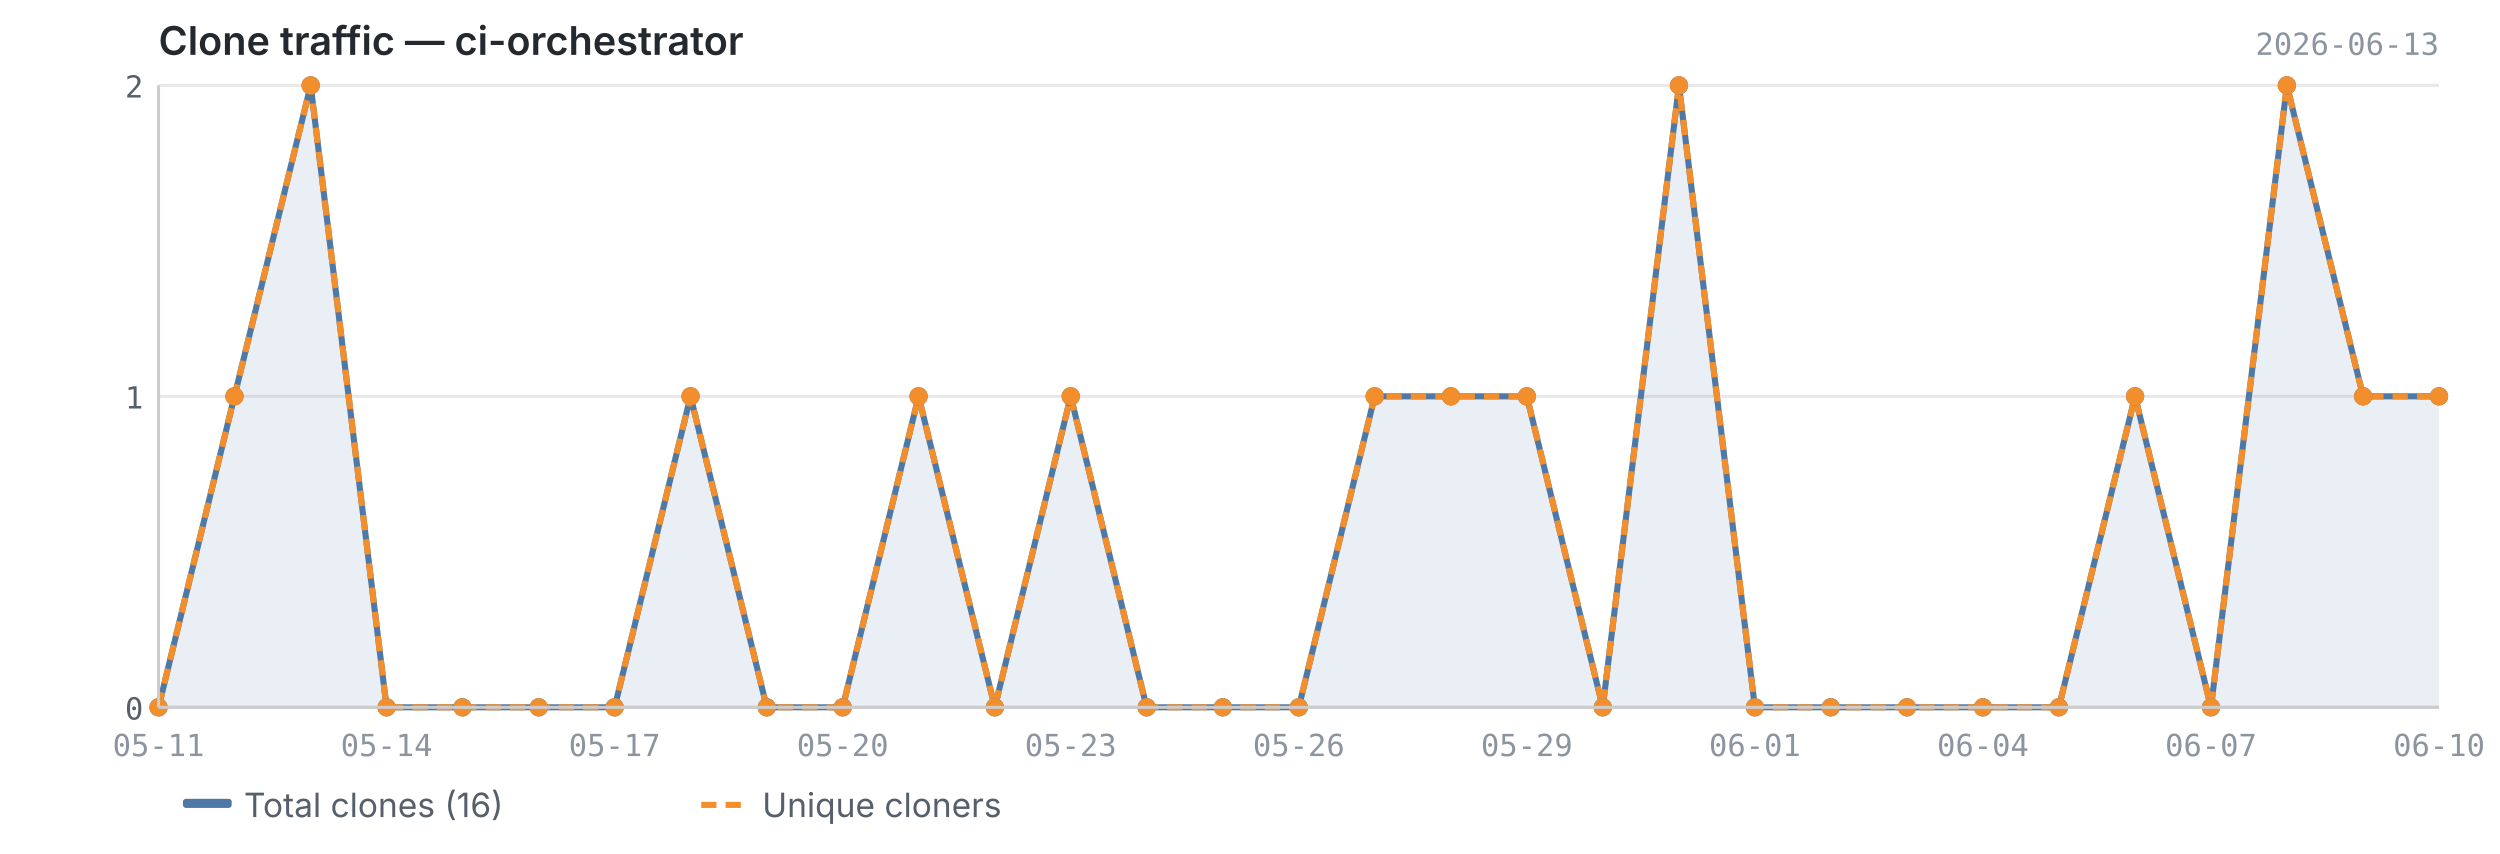
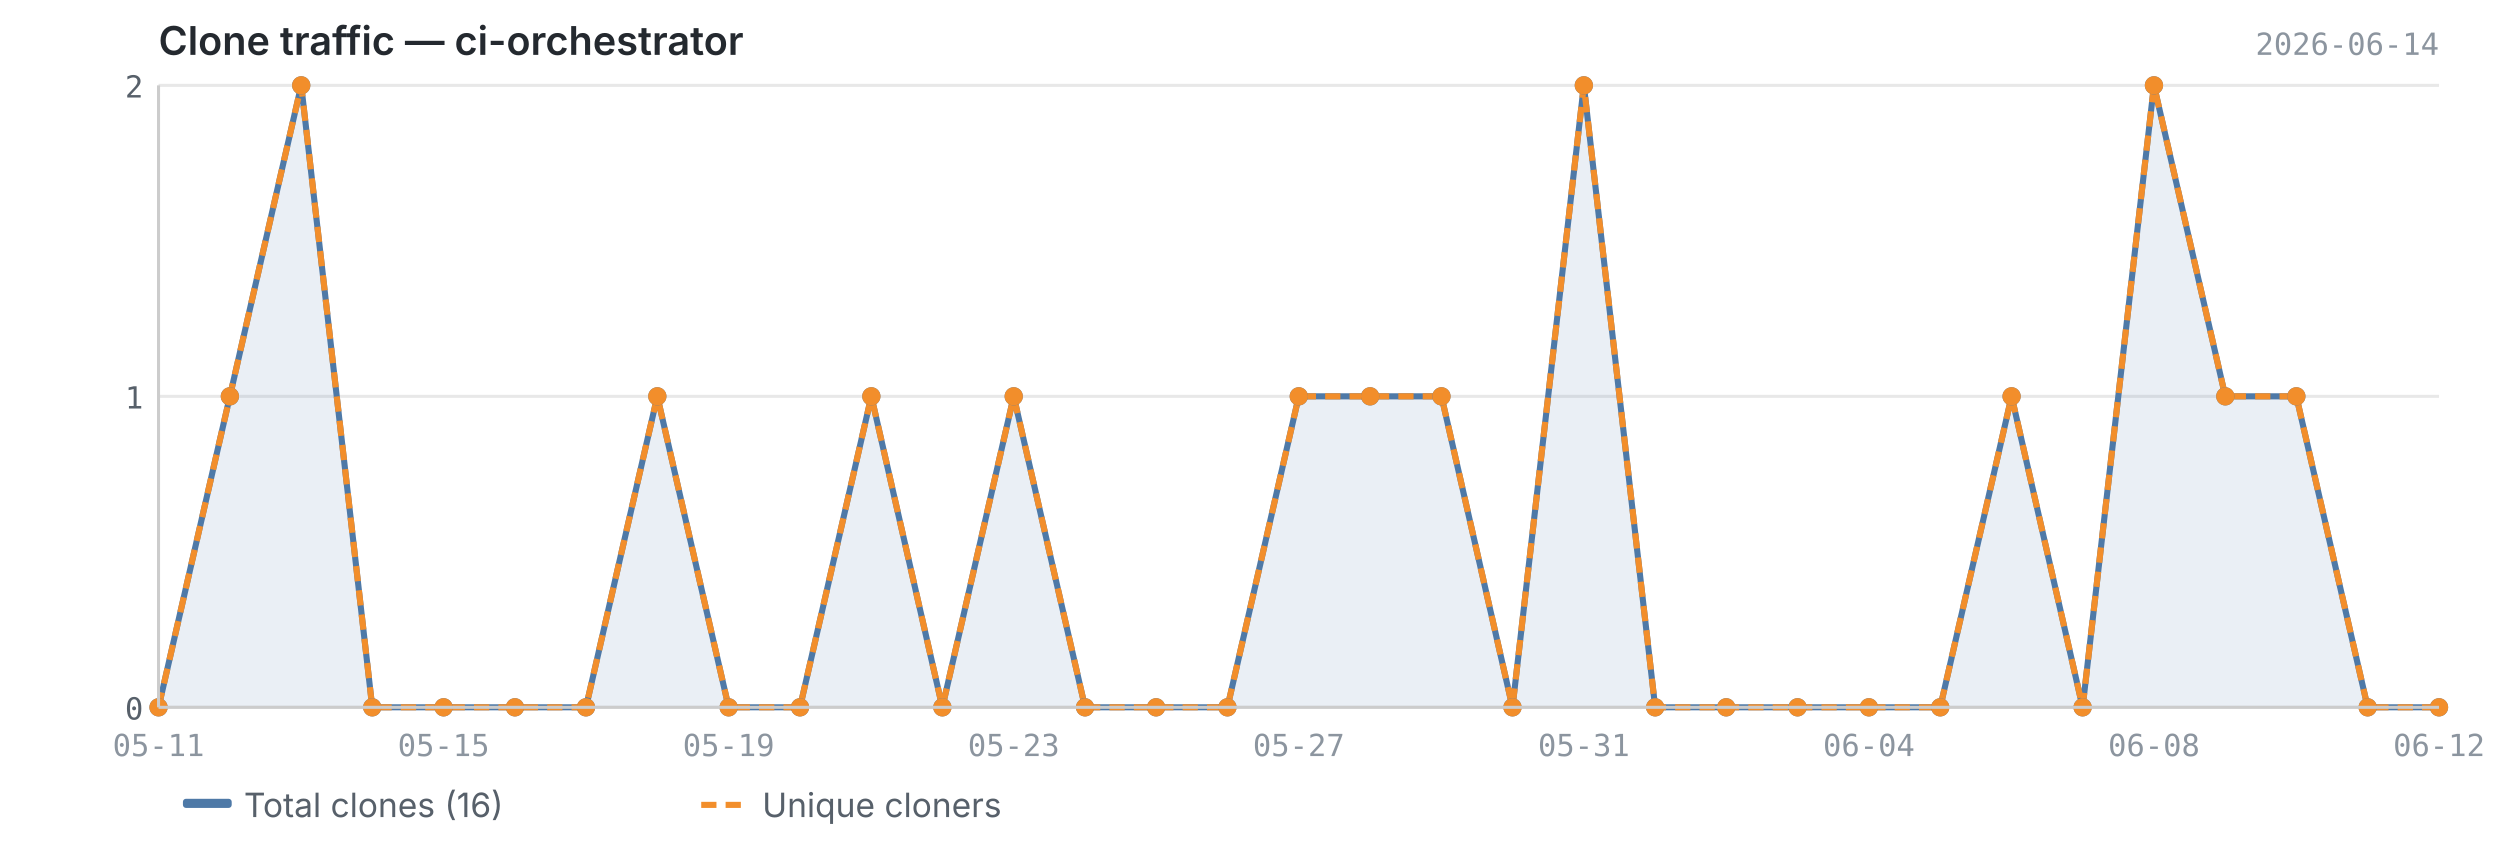
<svg xmlns="http://www.w3.org/2000/svg" viewBox="0 0 820 280" width="820" height="280">
  <text x="52" y="18" font-size="13" font-weight="600" fill="#24292f" font-family="-apple-system, BlinkMacSystemFont, 'Segoe UI', sans-serif">Clone traffic — ci-orchestrator</text>
-   <text x="800" y="18" font-size="10" fill="#8c959f" font-family="ui-monospace, SFMono-Regular, 'SF Mono', Menlo, monospace" text-anchor="end">2026-06-13</text>
+   <text x="800" y="18" font-size="10" fill="#8c959f" font-family="ui-monospace, SFMono-Regular, 'SF Mono', Menlo, monospace" text-anchor="end">2026-06-14</text>
  <line x1="52" y1="232.0" x2="800" y2="232.0" stroke="#e8e8e8" stroke-width="1" />
  <line x1="52" y1="130.0" x2="800" y2="130.0" stroke="#e8e8e8" stroke-width="1" />
  <line x1="52" y1="28.0" x2="800" y2="28.0" stroke="#e8e8e8" stroke-width="1" />
-   <path d="M52.0,232.0 L52.0,232.0 L76.9,130.0 L101.9,28.0 L126.8,232.0 L151.7,232.0 L176.7,232.0 L201.6,232.0 L226.5,130.0 L251.5,232.0 L276.4,232.0 L301.3,130.0 L326.3,232.0 L351.2,130.0 L376.1,232.0 L401.1,232.0 L426.0,232.0 L450.9,130.0 L475.9,130.0 L500.8,130.0 L525.7,232.0 L550.7,28.0 L575.6,232.0 L600.5,232.0 L625.5,232.0 L650.4,232.0 L675.3,232.0 L700.3,130.0 L725.2,232.0 L750.1,28.0 L775.1,130.0 L800.0,130.0 L800.0,232.0 L52.0,232.0Z" fill="#4e79a7" opacity="0.12" />
-   <polyline points="52.0,232.0 76.9,130.0 101.9,28.0 126.8,232.0 151.7,232.0 176.7,232.0 201.6,232.0 226.5,130.0 251.5,232.0 276.4,232.0 301.3,130.0 326.3,232.0 351.2,130.0 376.1,232.0 401.1,232.0 426.0,232.0 450.9,130.0 475.9,130.0 500.8,130.0 525.7,232.0 550.7,28.0 575.6,232.0 600.5,232.0 625.5,232.0 650.4,232.0 675.3,232.0 700.3,130.0 725.2,232.0 750.1,28.0 775.1,130.0 800.0,130.0" fill="none" stroke="#4e79a7" stroke-width="2" stroke-linejoin="round" />
-   <polyline points="52.0,232.0 76.9,130.0 101.9,28.0 126.8,232.0 151.7,232.0 176.7,232.0 201.6,232.0 226.5,130.0 251.5,232.0 276.4,232.0 301.3,130.0 326.3,232.0 351.2,130.0 376.1,232.0 401.1,232.0 426.0,232.0 450.9,130.0 475.9,130.0 500.8,130.0 525.7,232.0 550.7,28.0 575.6,232.0 600.5,232.0 625.5,232.0 650.4,232.0 675.3,232.0 700.3,130.0 725.2,232.0 750.1,28.0 775.1,130.0 800.0,130.0" fill="none" stroke="#f28e2b" stroke-width="2" stroke-linejoin="round" stroke-dasharray="5,3" />
+   <path d="M52.0,232.0 L52.0,232.0 L75.4,130.0 L98.8,28.0 L122.1,232.0 L145.5,232.0 L168.9,232.0 L192.2,232.0 L215.6,130.0 L239.0,232.0 L262.4,232.0 L285.8,130.0 L309.1,232.0 L332.5,130.0 L355.9,232.0 L379.2,232.0 L402.6,232.0 L426.0,130.0 L449.4,130.0 L472.8,130.0 L496.1,232.0 L519.5,28.0 L542.9,232.0 L566.2,232.0 L589.6,232.0 L613.0,232.0 L636.4,232.0 L659.8,130.0 L683.1,232.0 L706.5,28.0 L729.9,130.0 L753.2,130.0 L776.6,232.0 L800.0,232.0 L800.0,232.0 L52.0,232.0Z" fill="#4e79a7" opacity="0.12" />
+   <polyline points="52.0,232.0 75.4,130.0 98.8,28.0 122.1,232.0 145.5,232.0 168.9,232.0 192.2,232.0 215.6,130.0 239.0,232.0 262.4,232.0 285.8,130.0 309.1,232.0 332.5,130.0 355.9,232.0 379.2,232.0 402.6,232.0 426.0,130.0 449.4,130.0 472.8,130.0 496.1,232.0 519.5,28.0 542.9,232.0 566.2,232.0 589.6,232.0 613.0,232.0 636.4,232.0 659.8,130.0 683.1,232.0 706.5,28.0 729.9,130.0 753.2,130.0 776.6,232.0 800.0,232.0" fill="none" stroke="#4e79a7" stroke-width="2" stroke-linejoin="round" />
+   <polyline points="52.0,232.0 75.4,130.0 98.8,28.0 122.1,232.0 145.5,232.0 168.9,232.0 192.2,232.0 215.6,130.0 239.0,232.0 262.4,232.0 285.8,130.0 309.1,232.0 332.5,130.0 355.9,232.0 379.2,232.0 402.6,232.0 426.0,130.0 449.4,130.0 472.8,130.0 496.1,232.0 519.5,28.0 542.9,232.0 566.2,232.0 589.6,232.0 613.0,232.0 636.4,232.0 659.8,130.0 683.1,232.0 706.5,28.0 729.9,130.0 753.2,130.0 776.6,232.0 800.0,232.0" fill="none" stroke="#f28e2b" stroke-width="2" stroke-linejoin="round" stroke-dasharray="5,3" />
  <circle cx="52.0" cy="232.0" r="3" fill="#4e79a7" />
-   <circle cx="76.9" cy="130.0" r="3" fill="#4e79a7" />
-   <circle cx="101.9" cy="28.0" r="3" fill="#4e79a7" />
-   <circle cx="126.8" cy="232.0" r="3" fill="#4e79a7" />
-   <circle cx="151.7" cy="232.0" r="3" fill="#4e79a7" />
-   <circle cx="176.7" cy="232.0" r="3" fill="#4e79a7" />
-   <circle cx="201.6" cy="232.0" r="3" fill="#4e79a7" />
-   <circle cx="226.5" cy="130.0" r="3" fill="#4e79a7" />
-   <circle cx="251.5" cy="232.0" r="3" fill="#4e79a7" />
-   <circle cx="276.4" cy="232.0" r="3" fill="#4e79a7" />
-   <circle cx="301.3" cy="130.0" r="3" fill="#4e79a7" />
-   <circle cx="326.3" cy="232.0" r="3" fill="#4e79a7" />
-   <circle cx="351.2" cy="130.0" r="3" fill="#4e79a7" />
-   <circle cx="376.1" cy="232.0" r="3" fill="#4e79a7" />
-   <circle cx="401.1" cy="232.0" r="3" fill="#4e79a7" />
-   <circle cx="426.0" cy="232.0" r="3" fill="#4e79a7" />
-   <circle cx="450.9" cy="130.0" r="3" fill="#4e79a7" />
-   <circle cx="475.9" cy="130.0" r="3" fill="#4e79a7" />
-   <circle cx="500.8" cy="130.0" r="3" fill="#4e79a7" />
-   <circle cx="525.7" cy="232.0" r="3" fill="#4e79a7" />
-   <circle cx="550.7" cy="28.0" r="3" fill="#4e79a7" />
-   <circle cx="575.6" cy="232.0" r="3" fill="#4e79a7" />
-   <circle cx="600.5" cy="232.0" r="3" fill="#4e79a7" />
-   <circle cx="625.5" cy="232.0" r="3" fill="#4e79a7" />
-   <circle cx="650.4" cy="232.0" r="3" fill="#4e79a7" />
-   <circle cx="675.3" cy="232.0" r="3" fill="#4e79a7" />
-   <circle cx="700.3" cy="130.0" r="3" fill="#4e79a7" />
-   <circle cx="725.2" cy="232.0" r="3" fill="#4e79a7" />
-   <circle cx="750.1" cy="28.0" r="3" fill="#4e79a7" />
-   <circle cx="775.1" cy="130.0" r="3" fill="#4e79a7" />
-   <circle cx="800.0" cy="130.0" r="3" fill="#4e79a7" />
+   <circle cx="75.4" cy="130.0" r="3" fill="#4e79a7" />
+   <circle cx="98.8" cy="28.0" r="3" fill="#4e79a7" />
+   <circle cx="122.1" cy="232.0" r="3" fill="#4e79a7" />
+   <circle cx="145.5" cy="232.0" r="3" fill="#4e79a7" />
+   <circle cx="168.9" cy="232.0" r="3" fill="#4e79a7" />
+   <circle cx="192.2" cy="232.0" r="3" fill="#4e79a7" />
+   <circle cx="215.6" cy="130.0" r="3" fill="#4e79a7" />
+   <circle cx="239.0" cy="232.0" r="3" fill="#4e79a7" />
+   <circle cx="262.4" cy="232.0" r="3" fill="#4e79a7" />
+   <circle cx="285.8" cy="130.0" r="3" fill="#4e79a7" />
+   <circle cx="309.1" cy="232.0" r="3" fill="#4e79a7" />
+   <circle cx="332.5" cy="130.0" r="3" fill="#4e79a7" />
+   <circle cx="355.9" cy="232.0" r="3" fill="#4e79a7" />
+   <circle cx="379.2" cy="232.0" r="3" fill="#4e79a7" />
+   <circle cx="402.6" cy="232.0" r="3" fill="#4e79a7" />
+   <circle cx="426.0" cy="130.0" r="3" fill="#4e79a7" />
+   <circle cx="449.4" cy="130.0" r="3" fill="#4e79a7" />
+   <circle cx="472.8" cy="130.0" r="3" fill="#4e79a7" />
+   <circle cx="496.1" cy="232.0" r="3" fill="#4e79a7" />
+   <circle cx="519.5" cy="28.0" r="3" fill="#4e79a7" />
+   <circle cx="542.9" cy="232.0" r="3" fill="#4e79a7" />
+   <circle cx="566.2" cy="232.0" r="3" fill="#4e79a7" />
+   <circle cx="589.6" cy="232.0" r="3" fill="#4e79a7" />
+   <circle cx="613.0" cy="232.0" r="3" fill="#4e79a7" />
+   <circle cx="636.4" cy="232.0" r="3" fill="#4e79a7" />
+   <circle cx="659.8" cy="130.0" r="3" fill="#4e79a7" />
+   <circle cx="683.1" cy="232.0" r="3" fill="#4e79a7" />
+   <circle cx="706.5" cy="28.0" r="3" fill="#4e79a7" />
+   <circle cx="729.9" cy="130.0" r="3" fill="#4e79a7" />
+   <circle cx="753.2" cy="130.0" r="3" fill="#4e79a7" />
+   <circle cx="776.6" cy="232.0" r="3" fill="#4e79a7" />
+   <circle cx="800.0" cy="232.0" r="3" fill="#4e79a7" />
  <circle cx="52.0" cy="232.0" r="3" fill="#f28e2b" />
-   <circle cx="76.9" cy="130.0" r="3" fill="#f28e2b" />
-   <circle cx="101.9" cy="28.0" r="3" fill="#f28e2b" />
-   <circle cx="126.8" cy="232.0" r="3" fill="#f28e2b" />
-   <circle cx="151.7" cy="232.0" r="3" fill="#f28e2b" />
-   <circle cx="176.7" cy="232.0" r="3" fill="#f28e2b" />
-   <circle cx="201.6" cy="232.0" r="3" fill="#f28e2b" />
-   <circle cx="226.5" cy="130.0" r="3" fill="#f28e2b" />
-   <circle cx="251.5" cy="232.0" r="3" fill="#f28e2b" />
-   <circle cx="276.4" cy="232.0" r="3" fill="#f28e2b" />
-   <circle cx="301.3" cy="130.0" r="3" fill="#f28e2b" />
-   <circle cx="326.3" cy="232.0" r="3" fill="#f28e2b" />
-   <circle cx="351.2" cy="130.0" r="3" fill="#f28e2b" />
-   <circle cx="376.1" cy="232.0" r="3" fill="#f28e2b" />
-   <circle cx="401.1" cy="232.0" r="3" fill="#f28e2b" />
-   <circle cx="426.0" cy="232.0" r="3" fill="#f28e2b" />
-   <circle cx="450.9" cy="130.0" r="3" fill="#f28e2b" />
-   <circle cx="475.9" cy="130.0" r="3" fill="#f28e2b" />
-   <circle cx="500.8" cy="130.0" r="3" fill="#f28e2b" />
-   <circle cx="525.7" cy="232.0" r="3" fill="#f28e2b" />
-   <circle cx="550.7" cy="28.0" r="3" fill="#f28e2b" />
-   <circle cx="575.6" cy="232.0" r="3" fill="#f28e2b" />
-   <circle cx="600.5" cy="232.0" r="3" fill="#f28e2b" />
-   <circle cx="625.5" cy="232.0" r="3" fill="#f28e2b" />
-   <circle cx="650.4" cy="232.0" r="3" fill="#f28e2b" />
-   <circle cx="675.3" cy="232.0" r="3" fill="#f28e2b" />
-   <circle cx="700.3" cy="130.0" r="3" fill="#f28e2b" />
-   <circle cx="725.2" cy="232.0" r="3" fill="#f28e2b" />
-   <circle cx="750.1" cy="28.0" r="3" fill="#f28e2b" />
-   <circle cx="775.1" cy="130.0" r="3" fill="#f28e2b" />
-   <circle cx="800.0" cy="130.0" r="3" fill="#f28e2b" />
+   <circle cx="75.4" cy="130.0" r="3" fill="#f28e2b" />
+   <circle cx="98.8" cy="28.0" r="3" fill="#f28e2b" />
+   <circle cx="122.1" cy="232.0" r="3" fill="#f28e2b" />
+   <circle cx="145.5" cy="232.0" r="3" fill="#f28e2b" />
+   <circle cx="168.9" cy="232.0" r="3" fill="#f28e2b" />
+   <circle cx="192.2" cy="232.0" r="3" fill="#f28e2b" />
+   <circle cx="215.6" cy="130.0" r="3" fill="#f28e2b" />
+   <circle cx="239.0" cy="232.0" r="3" fill="#f28e2b" />
+   <circle cx="262.4" cy="232.0" r="3" fill="#f28e2b" />
+   <circle cx="285.8" cy="130.0" r="3" fill="#f28e2b" />
+   <circle cx="309.1" cy="232.0" r="3" fill="#f28e2b" />
+   <circle cx="332.5" cy="130.0" r="3" fill="#f28e2b" />
+   <circle cx="355.9" cy="232.0" r="3" fill="#f28e2b" />
+   <circle cx="379.2" cy="232.0" r="3" fill="#f28e2b" />
+   <circle cx="402.6" cy="232.0" r="3" fill="#f28e2b" />
+   <circle cx="426.0" cy="130.0" r="3" fill="#f28e2b" />
+   <circle cx="449.4" cy="130.0" r="3" fill="#f28e2b" />
+   <circle cx="472.8" cy="130.0" r="3" fill="#f28e2b" />
+   <circle cx="496.1" cy="232.0" r="3" fill="#f28e2b" />
+   <circle cx="519.5" cy="28.0" r="3" fill="#f28e2b" />
+   <circle cx="542.9" cy="232.0" r="3" fill="#f28e2b" />
+   <circle cx="566.2" cy="232.0" r="3" fill="#f28e2b" />
+   <circle cx="589.6" cy="232.0" r="3" fill="#f28e2b" />
+   <circle cx="613.0" cy="232.0" r="3" fill="#f28e2b" />
+   <circle cx="636.4" cy="232.0" r="3" fill="#f28e2b" />
+   <circle cx="659.8" cy="130.0" r="3" fill="#f28e2b" />
+   <circle cx="683.1" cy="232.0" r="3" fill="#f28e2b" />
+   <circle cx="706.5" cy="28.0" r="3" fill="#f28e2b" />
+   <circle cx="729.9" cy="130.0" r="3" fill="#f28e2b" />
+   <circle cx="753.2" cy="130.0" r="3" fill="#f28e2b" />
+   <circle cx="776.6" cy="232.0" r="3" fill="#f28e2b" />
+   <circle cx="800.0" cy="232.0" r="3" fill="#f28e2b" />
  <line x1="52" y1="28" x2="52" y2="232" stroke="#cccccc" stroke-width="1" />
  <line x1="52" y1="232" x2="800" y2="232" stroke="#cccccc" stroke-width="1" />
  <text x="47" y="236.0" text-anchor="end" font-size="10" fill="#57606a" font-family="ui-monospace, SFMono-Regular, 'SF Mono', Menlo, monospace">0</text>
  <text x="47" y="134.0" text-anchor="end" font-size="10" fill="#57606a" font-family="ui-monospace, SFMono-Regular, 'SF Mono', Menlo, monospace">1</text>
  <text x="47" y="32.0" text-anchor="end" font-size="10" fill="#57606a" font-family="ui-monospace, SFMono-Regular, 'SF Mono', Menlo, monospace">2</text>
  <text x="52.0" y="248" text-anchor="middle" font-size="10" fill="#8c959f" font-family="ui-monospace, SFMono-Regular, 'SF Mono', Menlo, monospace">05-11</text>
-   <text x="126.8" y="248" text-anchor="middle" font-size="10" fill="#8c959f" font-family="ui-monospace, SFMono-Regular, 'SF Mono', Menlo, monospace">05-14</text>
-   <text x="201.6" y="248" text-anchor="middle" font-size="10" fill="#8c959f" font-family="ui-monospace, SFMono-Regular, 'SF Mono', Menlo, monospace">05-17</text>
-   <text x="276.4" y="248" text-anchor="middle" font-size="10" fill="#8c959f" font-family="ui-monospace, SFMono-Regular, 'SF Mono', Menlo, monospace">05-20</text>
-   <text x="351.2" y="248" text-anchor="middle" font-size="10" fill="#8c959f" font-family="ui-monospace, SFMono-Regular, 'SF Mono', Menlo, monospace">05-23</text>
-   <text x="426.0" y="248" text-anchor="middle" font-size="10" fill="#8c959f" font-family="ui-monospace, SFMono-Regular, 'SF Mono', Menlo, monospace">05-26</text>
-   <text x="500.8" y="248" text-anchor="middle" font-size="10" fill="#8c959f" font-family="ui-monospace, SFMono-Regular, 'SF Mono', Menlo, monospace">05-29</text>
-   <text x="575.6" y="248" text-anchor="middle" font-size="10" fill="#8c959f" font-family="ui-monospace, SFMono-Regular, 'SF Mono', Menlo, monospace">06-01</text>
-   <text x="650.4" y="248" text-anchor="middle" font-size="10" fill="#8c959f" font-family="ui-monospace, SFMono-Regular, 'SF Mono', Menlo, monospace">06-04</text>
-   <text x="725.2" y="248" text-anchor="middle" font-size="10" fill="#8c959f" font-family="ui-monospace, SFMono-Regular, 'SF Mono', Menlo, monospace">06-07</text>
-   <text x="800.0" y="248" text-anchor="middle" font-size="10" fill="#8c959f" font-family="ui-monospace, SFMono-Regular, 'SF Mono', Menlo, monospace">06-10</text>
+   <text x="800.0" y="248" text-anchor="middle" font-size="10" fill="#8c959f" font-family="ui-monospace, SFMono-Regular, 'SF Mono', Menlo, monospace">06-12</text>
+   <text x="145.5" y="248" text-anchor="middle" font-size="10" fill="#8c959f" font-family="ui-monospace, SFMono-Regular, 'SF Mono', Menlo, monospace">05-15</text>
+   <text x="239.0" y="248" text-anchor="middle" font-size="10" fill="#8c959f" font-family="ui-monospace, SFMono-Regular, 'SF Mono', Menlo, monospace">05-19</text>
+   <text x="332.5" y="248" text-anchor="middle" font-size="10" fill="#8c959f" font-family="ui-monospace, SFMono-Regular, 'SF Mono', Menlo, monospace">05-23</text>
+   <text x="426.0" y="248" text-anchor="middle" font-size="10" fill="#8c959f" font-family="ui-monospace, SFMono-Regular, 'SF Mono', Menlo, monospace">05-27</text>
+   <text x="519.5" y="248" text-anchor="middle" font-size="10" fill="#8c959f" font-family="ui-monospace, SFMono-Regular, 'SF Mono', Menlo, monospace">05-31</text>
+   <text x="613.0" y="248" text-anchor="middle" font-size="10" fill="#8c959f" font-family="ui-monospace, SFMono-Regular, 'SF Mono', Menlo, monospace">06-04</text>
+   <text x="706.5" y="248" text-anchor="middle" font-size="10" fill="#8c959f" font-family="ui-monospace, SFMono-Regular, 'SF Mono', Menlo, monospace">06-08</text>
  <rect x="60" y="262" width="16" height="3" fill="#4e79a7" rx="1" />
  <text x="80" y="268" font-size="11" fill="#57606a" font-family="-apple-system, BlinkMacSystemFont, 'Segoe UI', sans-serif">Total clones (16)</text>
  <line x1="230" y1="264" x2="246" y2="264" stroke="#f28e2b" stroke-width="2" stroke-dasharray="5,3" />
  <text x="250" y="268" font-size="11" fill="#57606a" font-family="-apple-system, BlinkMacSystemFont, 'Segoe UI', sans-serif">Unique cloners</text>
</svg>
